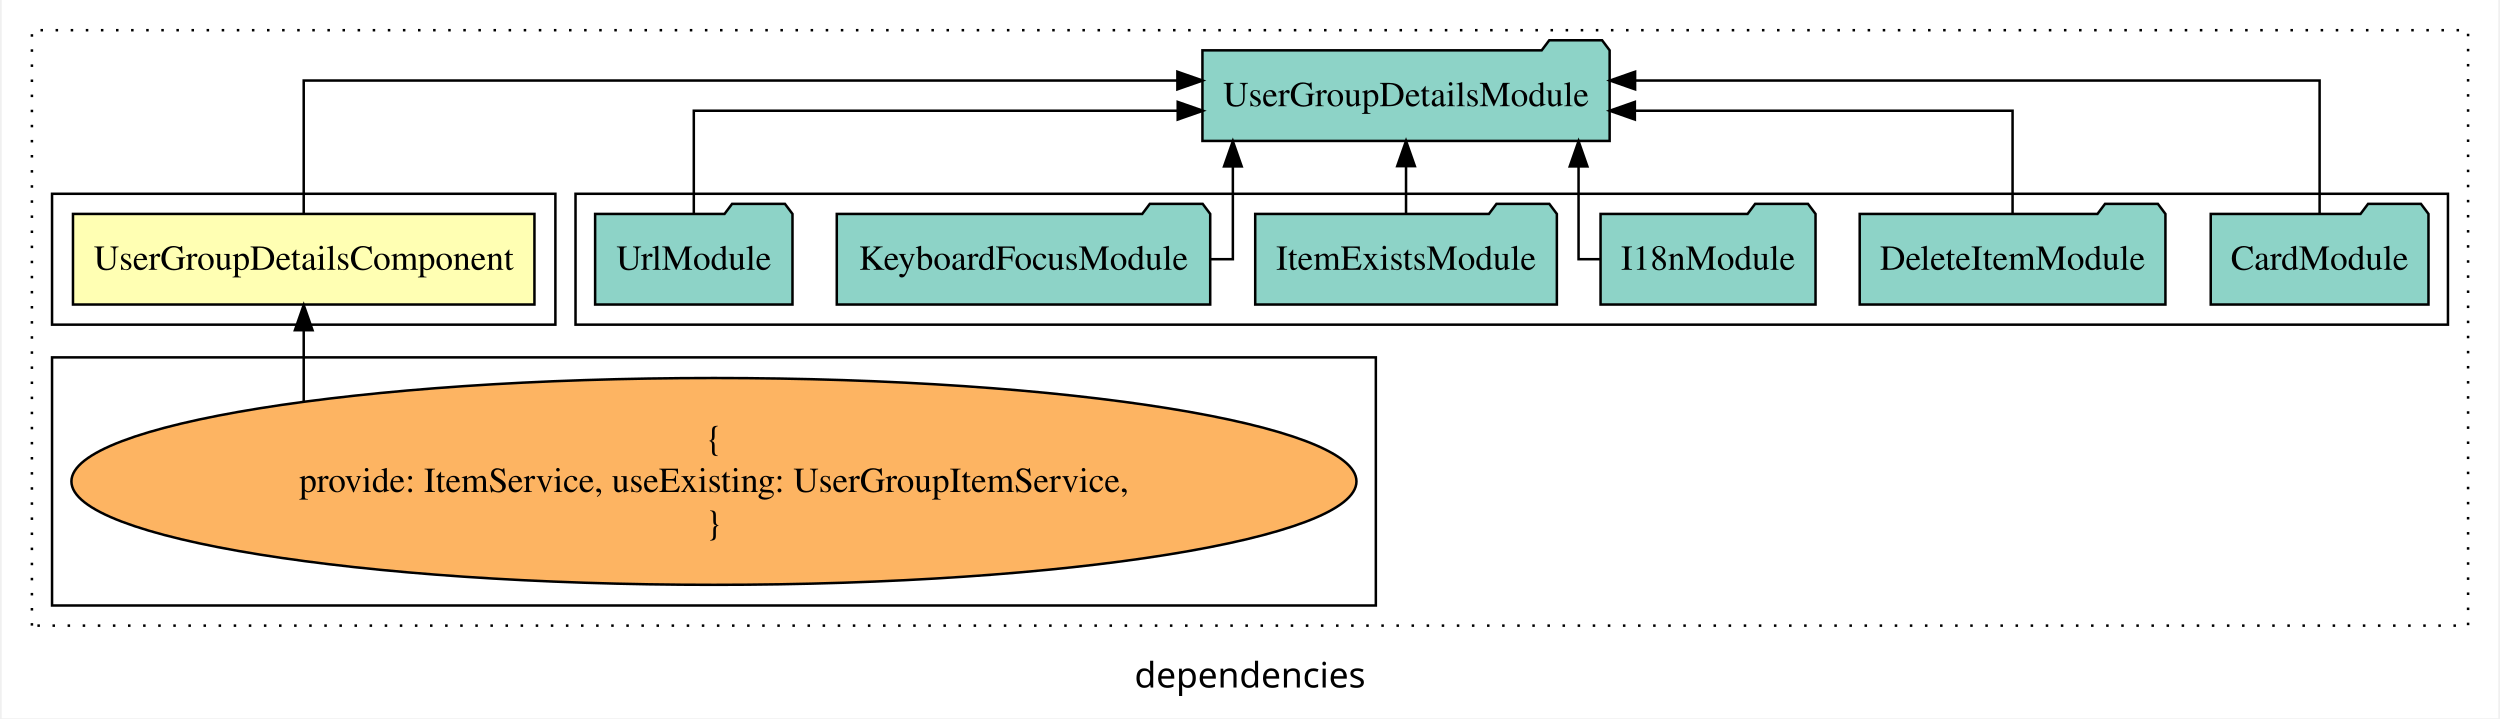
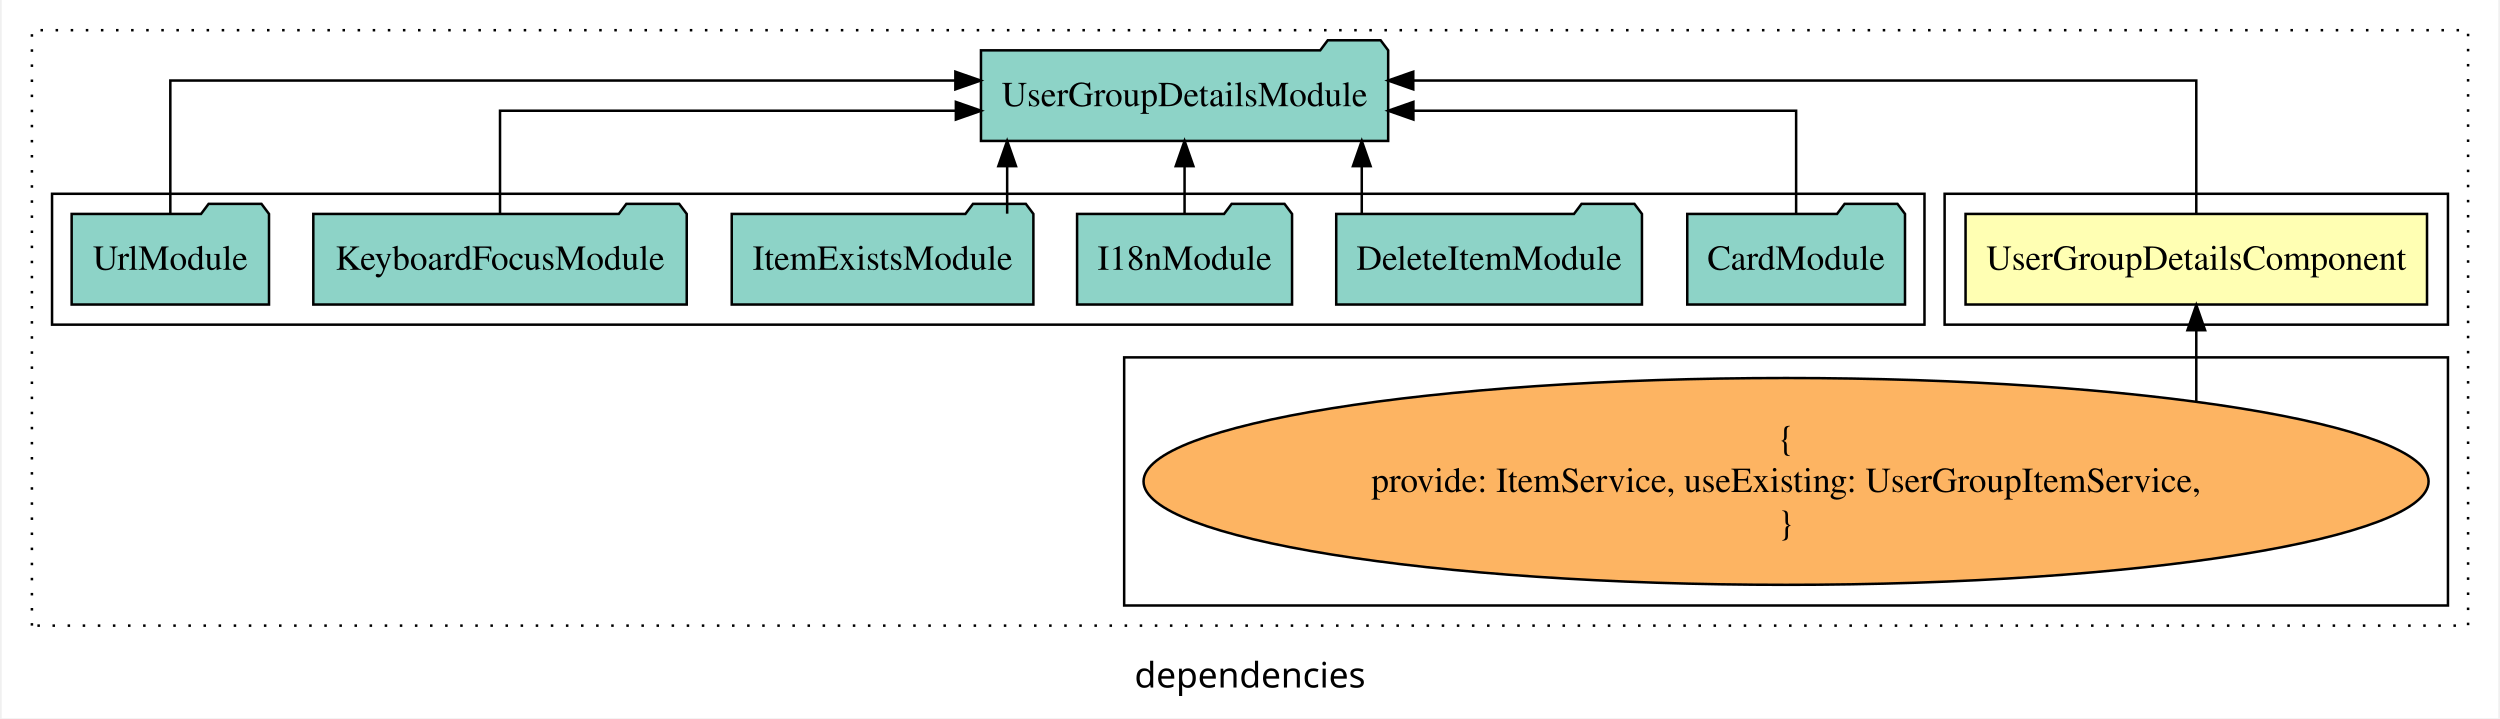
<svg xmlns="http://www.w3.org/2000/svg" width="992pt" height="285pt" viewBox="0.00 0.00 992.00 285.39">
  <g id="graph0" class="graph" transform="scale(1 1) rotate(0) translate(4 281.39)">
    <polygon fill="white" stroke="transparent" points="-4,4 -4,-281.39 988,-281.39 988,4 -4,4" />
    <text text-anchor="middle" x="492" y="-8.2" font-family="sans-serif" font-size="14.00">dependencies</text>
    <g id="clust1" class="cluster">
      <polygon fill="none" stroke="black" stroke-dasharray="1,5" points="8,-32.8 8,-269.39 976,-269.39 976,-32.8 8,-32.8" />
    </g>
    <g id="clust2" class="cluster">
-       <polygon fill="none" stroke="black" points="16,-152.39 16,-204.39 216,-204.39 216,-152.39 16,-152.39" />
+       <polygon fill="none" stroke="black" points="768,-152.39 768,-204.39 968,-204.39 968,-152.39 768,-152.39" />
+     </g>
+     <g id="clust3" class="cluster">
+       <polygon fill="none" stroke="black" points="442,-40.8 442,-139.39 968,-139.39 968,-40.8 442,-40.8" />
    </g>
    <g id="clust4" class="cluster">
-       <polygon fill="none" stroke="black" points="224,-152.39 224,-204.39 968,-204.39 968,-152.39 224,-152.39" />
-     </g>
-     <g id="clust3" class="cluster">
-       <polygon fill="none" stroke="black" points="16,-40.8 16,-139.39 542,-139.39 542,-40.8 16,-40.8" />
+       <polygon fill="none" stroke="black" points="16,-152.39 16,-204.39 760,-204.39 760,-152.39 16,-152.39" />
    </g>
    <g id="node1" class="node">
-       <polygon fill="#ffffb3" stroke="black" points="207.68,-196.39 24.32,-196.39 24.32,-160.39 207.68,-160.39 207.68,-196.39" />
-       <text text-anchor="middle" x="116" y="-174.19" font-family="Times,serif" font-size="14.00">UserGroupDetailsComponent</text>
+       <polygon fill="#ffffb3" stroke="black" points="959.68,-196.39 776.32,-196.39 776.32,-160.39 959.68,-160.39 959.68,-196.39" />
+       <text text-anchor="middle" x="868" y="-174.19" font-family="Times,serif" font-size="14.00">UserGroupDetailsComponent</text>
    </g>
    <g id="node2" class="node">
-       <polygon fill="#8dd3c7" stroke="black" points="634.9,-261.39 631.9,-265.39 610.9,-265.39 607.9,-261.39 473.1,-261.39 473.1,-225.39 634.9,-225.39 634.9,-261.39" />
-       <text text-anchor="middle" x="554" y="-239.19" font-family="Times,serif" font-size="14.00">UserGroupDetailsModule</text>
+       <polygon fill="#8dd3c7" stroke="black" points="546.9,-261.39 543.9,-265.39 522.9,-265.39 519.9,-261.39 385.1,-261.39 385.1,-225.39 546.9,-225.39 546.9,-261.39" />
+       <text text-anchor="middle" x="466" y="-239.19" font-family="Times,serif" font-size="14.00">UserGroupDetailsModule</text>
    </g>
    <g id="edge1" class="edge">
-       <path fill="none" stroke="black" d="M116,-196.67C116,-217.71 116,-249.39 116,-249.39 116,-249.39 463.15,-249.39 463.15,-249.39" />
-       <polygon fill="black" stroke="black" points="463.15,-252.89 473.15,-249.39 463.15,-245.89 463.15,-252.89" />
+       <path fill="none" stroke="black" d="M868,-196.67C868,-217.71 868,-249.39 868,-249.39 868,-249.39 556.87,-249.39 556.87,-249.39" />
+       <polygon fill="black" stroke="black" points="556.87,-245.89 546.87,-249.39 556.87,-252.89 556.87,-245.89" />
    </g>
    <g id="node3" class="node">
-       <ellipse fill="#fdb462" stroke="black" cx="279" cy="-90.1" rx="255.3" ry="41.09" />
-       <text text-anchor="middle" x="279" y="-102.7" font-family="Times,serif" font-size="14.00">{</text>
-       <text text-anchor="middle" x="279" y="-85.9" font-family="Times,serif" font-size="14.00">    provide: ItemService, useExisting: UserGroupItemService,</text>
-       <text text-anchor="middle" x="279" y="-69.1" font-family="Times,serif" font-size="14.00">}</text>
+       <ellipse fill="#fdb462" stroke="black" cx="705" cy="-90.1" rx="255.3" ry="41.09" />
+       <text text-anchor="middle" x="705" y="-102.7" font-family="Times,serif" font-size="14.00">{</text>
+       <text text-anchor="middle" x="705" y="-85.9" font-family="Times,serif" font-size="14.00">    provide: ItemService, useExisting: UserGroupItemService,</text>
+       <text text-anchor="middle" x="705" y="-69.1" font-family="Times,serif" font-size="14.00">}</text>
    </g>
    <g id="edge2" class="edge">
-       <path fill="none" stroke="black" d="M116,-121.97C116,-121.97 116,-150.18 116,-150.18" />
-       <polygon fill="black" stroke="black" points="112.5,-150.18 116,-160.18 119.5,-150.18 112.5,-150.18" />
+       <path fill="none" stroke="black" d="M868,-121.97C868,-121.97 868,-150.18 868,-150.18" />
+       <polygon fill="black" stroke="black" points="864.5,-150.18 868,-160.18 871.5,-150.18 864.5,-150.18" />
    </g>
    <g id="node4" class="node">
-       <polygon fill="#8dd3c7" stroke="black" points="960.26,-196.39 957.26,-200.39 936.26,-200.39 933.26,-196.39 873.74,-196.39 873.74,-160.39 960.26,-160.39 960.26,-196.39" />
-       <text text-anchor="middle" x="917" y="-174.19" font-family="Times,serif" font-size="14.00">CardModule</text>
+       <polygon fill="#8dd3c7" stroke="black" points="752.26,-196.39 749.26,-200.39 728.26,-200.39 725.26,-196.39 665.74,-196.39 665.74,-160.39 752.26,-160.39 752.26,-196.39" />
+       <text text-anchor="middle" x="709" y="-174.19" font-family="Times,serif" font-size="14.00">CardModule</text>
    </g>
    <g id="edge3" class="edge">
-       <path fill="none" stroke="black" d="M917,-196.67C917,-217.71 917,-249.39 917,-249.39 917,-249.39 645.01,-249.39 645.01,-249.39" />
-       <polygon fill="black" stroke="black" points="645.01,-245.89 635.01,-249.39 645.01,-252.89 645.01,-245.89" />
+       <path fill="none" stroke="black" d="M709,-196.41C709,-213.76 709,-237.39 709,-237.39 709,-237.39 556.92,-237.39 556.92,-237.39" />
+       <polygon fill="black" stroke="black" points="556.92,-233.89 546.92,-237.39 556.92,-240.89 556.92,-233.89" />
    </g>
    <g id="node5" class="node">
-       <polygon fill="#8dd3c7" stroke="black" points="855.74,-196.39 852.74,-200.39 831.74,-200.39 828.74,-196.39 734.26,-196.39 734.26,-160.39 855.74,-160.39 855.74,-196.39" />
-       <text text-anchor="middle" x="795" y="-174.19" font-family="Times,serif" font-size="14.00">DeleteItemModule</text>
+       <polygon fill="#8dd3c7" stroke="black" points="647.74,-196.39 644.74,-200.39 623.74,-200.39 620.74,-196.39 526.26,-196.39 526.26,-160.39 647.74,-160.39 647.74,-196.39" />
+       <text text-anchor="middle" x="587" y="-174.19" font-family="Times,serif" font-size="14.00">DeleteItemModule</text>
    </g>
    <g id="edge4" class="edge">
-       <path fill="none" stroke="black" d="M795,-196.41C795,-213.76 795,-237.39 795,-237.39 795,-237.39 644.92,-237.39 644.92,-237.39" />
-       <polygon fill="black" stroke="black" points="644.92,-233.89 634.92,-237.39 644.92,-240.89 644.92,-233.89" />
+       <path fill="none" stroke="black" d="M536.41,-196.5C536.41,-196.5 536.41,-215.38 536.41,-215.38" />
+       <polygon fill="black" stroke="black" points="532.91,-215.38 536.41,-225.38 539.91,-215.38 532.91,-215.38" />
    </g>
    <g id="node6" class="node">
-       <polygon fill="#8dd3c7" stroke="black" points="716.71,-196.39 713.71,-200.39 692.71,-200.39 689.71,-196.39 631.29,-196.39 631.29,-160.39 716.71,-160.39 716.71,-196.39" />
-       <text text-anchor="middle" x="674" y="-174.19" font-family="Times,serif" font-size="14.00">I18nModule</text>
+       <polygon fill="#8dd3c7" stroke="black" points="508.71,-196.39 505.71,-200.39 484.71,-200.39 481.71,-196.39 423.29,-196.39 423.29,-160.39 508.71,-160.39 508.71,-196.39" />
+       <text text-anchor="middle" x="466" y="-174.19" font-family="Times,serif" font-size="14.00">I18nModule</text>
    </g>
    <g id="edge5" class="edge">
-       <path fill="none" stroke="black" d="M631.05,-178.39C625.97,-178.39 622.55,-178.39 622.55,-178.39 622.55,-178.39 622.55,-215.28 622.55,-215.28" />
-       <polygon fill="black" stroke="black" points="619.05,-215.28 622.55,-225.28 626.05,-215.28 619.05,-215.28" />
+       <path fill="none" stroke="black" d="M466,-196.5C466,-196.5 466,-215.38 466,-215.38" />
+       <polygon fill="black" stroke="black" points="462.5,-215.38 466,-225.38 469.5,-215.38 462.5,-215.38" />
    </g>
    <g id="node7" class="node">
-       <polygon fill="#8dd3c7" stroke="black" points="613.93,-196.39 610.93,-200.39 589.93,-200.39 586.93,-196.39 494.07,-196.39 494.07,-160.39 613.93,-160.39 613.93,-196.39" />
-       <text text-anchor="middle" x="554" y="-174.19" font-family="Times,serif" font-size="14.00">ItemExistsModule</text>
+       <polygon fill="#8dd3c7" stroke="black" points="405.93,-196.39 402.93,-200.39 381.93,-200.39 378.93,-196.39 286.07,-196.39 286.07,-160.39 405.93,-160.39 405.93,-196.39" />
+       <text text-anchor="middle" x="346" y="-174.19" font-family="Times,serif" font-size="14.00">ItemExistsModule</text>
    </g>
    <g id="edge6" class="edge">
-       <path fill="none" stroke="black" d="M554,-196.5C554,-196.5 554,-215.38 554,-215.38" />
-       <polygon fill="black" stroke="black" points="550.5,-215.38 554,-225.38 557.5,-215.38 550.5,-215.38" />
+       <path fill="none" stroke="black" d="M395.51,-196.5C395.51,-196.5 395.51,-215.38 395.51,-215.38" />
+       <polygon fill="black" stroke="black" points="392.01,-215.38 395.51,-225.38 399.01,-215.38 392.01,-215.38" />
    </g>
    <g id="node8" class="node">
-       <polygon fill="#8dd3c7" stroke="black" points="476.19,-196.39 473.19,-200.39 452.19,-200.39 449.19,-196.39 327.81,-196.39 327.81,-160.39 476.19,-160.39 476.19,-196.39" />
-       <text text-anchor="middle" x="402" y="-174.19" font-family="Times,serif" font-size="14.00">KeyboardFocusModule</text>
+       <polygon fill="#8dd3c7" stroke="black" points="268.19,-196.39 265.19,-200.39 244.19,-200.39 241.19,-196.39 119.81,-196.39 119.81,-160.39 268.19,-160.39 268.19,-196.39" />
+       <text text-anchor="middle" x="194" y="-174.19" font-family="Times,serif" font-size="14.00">KeyboardFocusModule</text>
    </g>
    <g id="edge7" class="edge">
-       <path fill="none" stroke="black" d="M476.29,-178.39C481.76,-178.39 485.19,-178.39 485.19,-178.39 485.19,-178.39 485.19,-215.28 485.19,-215.28" />
-       <polygon fill="black" stroke="black" points="481.69,-215.28 485.19,-225.28 488.69,-215.28 481.69,-215.28" />
+       <path fill="none" stroke="black" d="M194,-196.41C194,-213.76 194,-237.39 194,-237.39 194,-237.39 375.13,-237.39 375.13,-237.39" />
+       <polygon fill="black" stroke="black" points="375.13,-240.89 385.13,-237.39 375.13,-233.89 375.13,-240.89" />
    </g>
    <g id="node9" class="node">
-       <polygon fill="#8dd3c7" stroke="black" points="310.21,-196.39 307.21,-200.39 286.21,-200.39 283.21,-196.39 231.79,-196.39 231.79,-160.39 310.21,-160.39 310.21,-196.39" />
-       <text text-anchor="middle" x="271" y="-174.19" font-family="Times,serif" font-size="14.00">UrlModule</text>
+       <polygon fill="#8dd3c7" stroke="black" points="102.21,-196.39 99.21,-200.39 78.21,-200.39 75.21,-196.39 23.79,-196.39 23.79,-160.39 102.21,-160.39 102.21,-196.39" />
+       <text text-anchor="middle" x="63" y="-174.19" font-family="Times,serif" font-size="14.00">UrlModule</text>
    </g>
    <g id="edge8" class="edge">
-       <path fill="none" stroke="black" d="M271,-196.41C271,-213.76 271,-237.39 271,-237.39 271,-237.39 463.28,-237.39 463.28,-237.39" />
-       <polygon fill="black" stroke="black" points="463.28,-240.89 473.28,-237.39 463.28,-233.89 463.28,-240.89" />
+       <path fill="none" stroke="black" d="M63,-196.67C63,-217.71 63,-249.39 63,-249.39 63,-249.39 374.93,-249.39 374.93,-249.39" />
+       <polygon fill="black" stroke="black" points="374.93,-252.89 384.93,-249.39 374.93,-245.89 374.93,-252.89" />
    </g>
  </g>
</svg>
